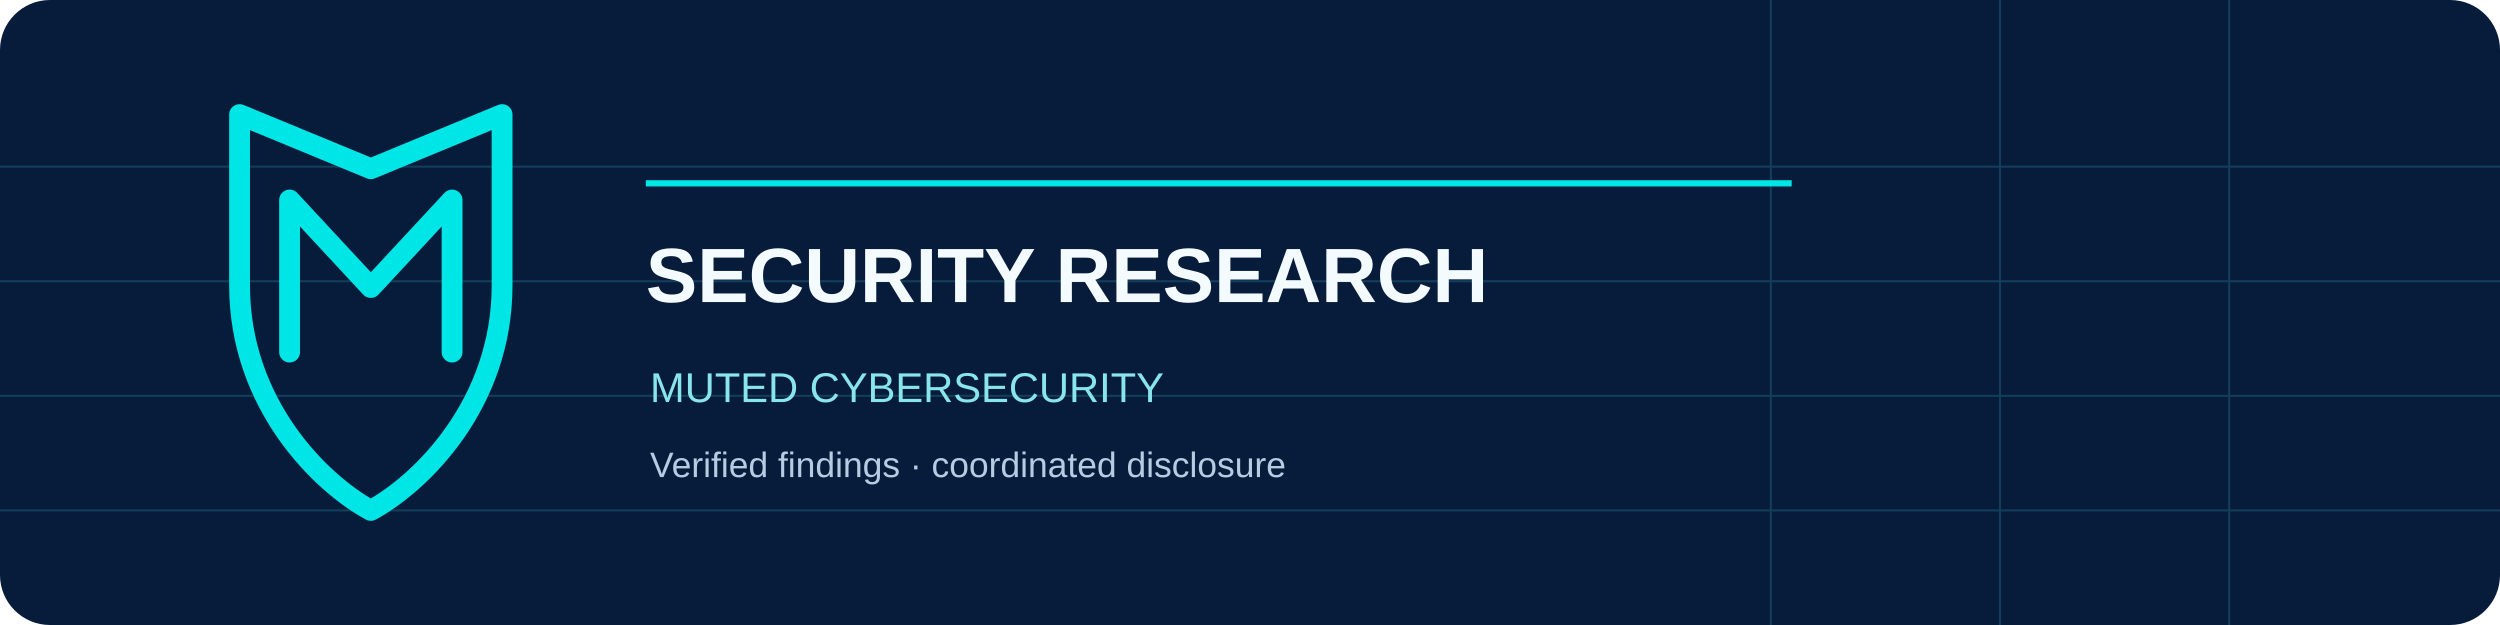
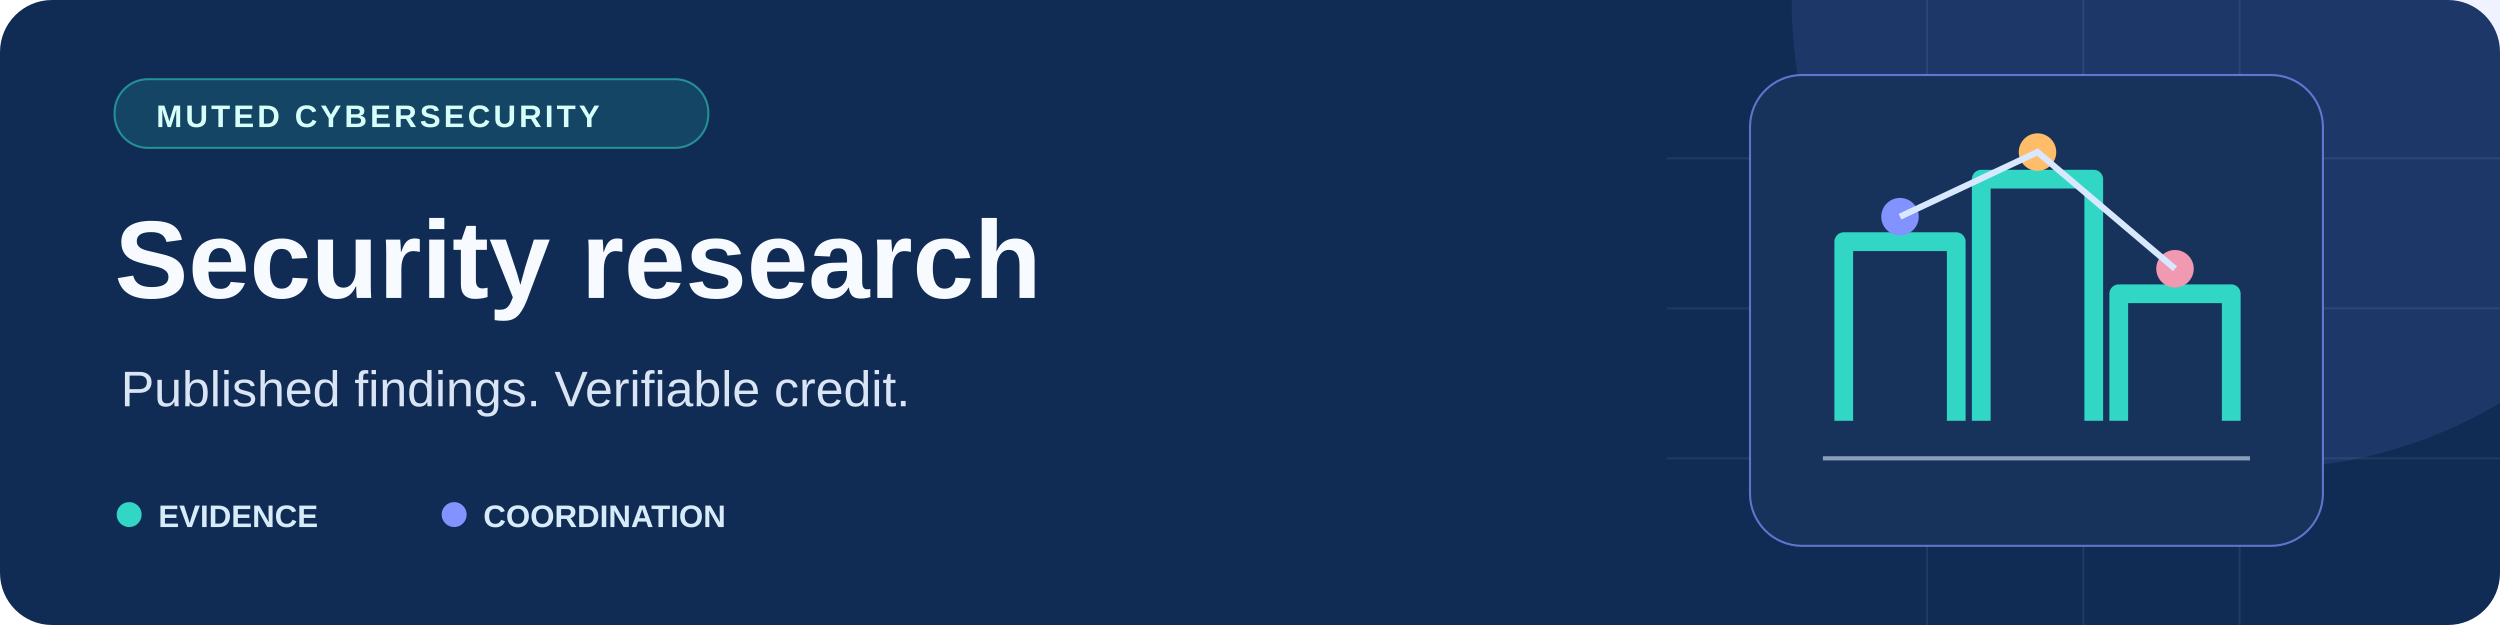
<svg xmlns="http://www.w3.org/2000/svg" viewBox="0 0 1200 300" role="img" aria-labelledby="title desc">
-   <rect width="1200" height="300" rx="24" fill="#071b3b" />
-   <g opacity=".18" stroke="#44dce7" fill="none">
-     <path d="M0 245H1200M0 190H1200M0 135H1200M0 80H1200" />
-     <path d="M850 0V300M960 0V300M1070 0V300" />
+   <defs>
+     <linearGradient id="bg" x2="1" y2="1">
+       <stop stop-color="#0A1731" />
+       <stop offset=".6" stop-color="#143568" />
+       <stop offset="1" stop-color="#342E70" />
+     </linearGradient>
+   </defs>
+   <rect width="1200" height="300" rx="25" fill="#102B54" />
+   <circle cx="1085" cy="0" r="225" fill="#8292FF" opacity=".12" />
+   <path d="M800 220h400M800 148h400M800 76h400M925 0v300M1000 0v300M1075 0v300" stroke="#D8EBFB" stroke-opacity=".08" />
+   <rect x="55" y="38" width="285" height="33" rx="16" fill="#32D6C4" fill-opacity=".15" stroke="#32D6C4" stroke-opacity=".55" />
+   <text x="75" y="61" font-family="Arial,Helvetica,sans-serif" font-size="15" font-weight="700" letter-spacing="1.5" fill="#D7FFFA">MUTED CYBERSECURITY</text>
+   <text x="55" y="143" font-family="Arial,Helvetica,sans-serif" font-size="53" font-weight="700" fill="#F7FAFF">Security research</text>
+   <text x="58" y="195" font-family="Arial,Helvetica,sans-serif" font-size="24" fill="#D9E4F4">Published findings. Verifiable credit.</text>
+   <circle cx="62" cy="247" r="6" fill="#32D6C4" />
+   <text x="76" y="253" font-family="Arial,Helvetica,sans-serif" font-size="15" font-weight="700" fill="#D7EBF9">EVIDENCE</text>
+   <circle cx="218" cy="247" r="6" fill="#8292FF" />
+   <text x="232" y="253" font-family="Arial,Helvetica,sans-serif" font-size="15" font-weight="700" fill="#D7EBF9">COORDINATION</text>
+   <g transform="translate(840 36)">
+     <rect width="275" height="226" rx="25" fill="#17325B" stroke="#8292FF" stroke-opacity=".7" />
+     <path d="M45 166V80h54v86M111 166V50h54v116M177 166v-61h54v61" fill="none" stroke-width="9" stroke-linejoin="round" stroke="#32D6C4" />
+     <circle cx="72" cy="68" r="9" fill="#8292FF" />
+     <circle cx="138" cy="37" r="9" fill="#FFBD69" />
+     <circle cx="204" cy="93" r="9" fill="#F199B1" />
+     <path d="m72 68 66-31 66 56" fill="none" stroke="#D7E8FF" stroke-width="3" />
+     <path d="M35 184h205" stroke="#D7E8FF" stroke-opacity=".6" stroke-width="2" />
  </g>
-   <path d="M115 55 178 81 241 55v82c0 57-39 95-63 108-24-13-63-51-63-108Z" fill="none" stroke="#00e5e5" stroke-width="10" stroke-linejoin="round" />
-   <path d="m139 169 0-73 39 42 39-42v73" fill="none" stroke="#00e5e5" stroke-width="10" stroke-linecap="round" stroke-linejoin="round" />
-   <path d="M310 88h550" stroke="#00e5e5" stroke-width="3" />
-   <text x="310" y="145" font-family="Arial, Helvetica, sans-serif" font-weight="700" font-size="37" fill="#f4fbff">SECURITY RESEARCH</text>
-   <text x="312" y="193" font-family="Arial, Helvetica, sans-serif" font-size="20" fill="#88e6eb">MUTED CYBERSECURITY</text>
-   <text x="312" y="229" font-family="Arial, Helvetica, sans-serif" font-size="17" fill="#b7cce3">Verified findings · coordinated disclosure</text>
</svg>
